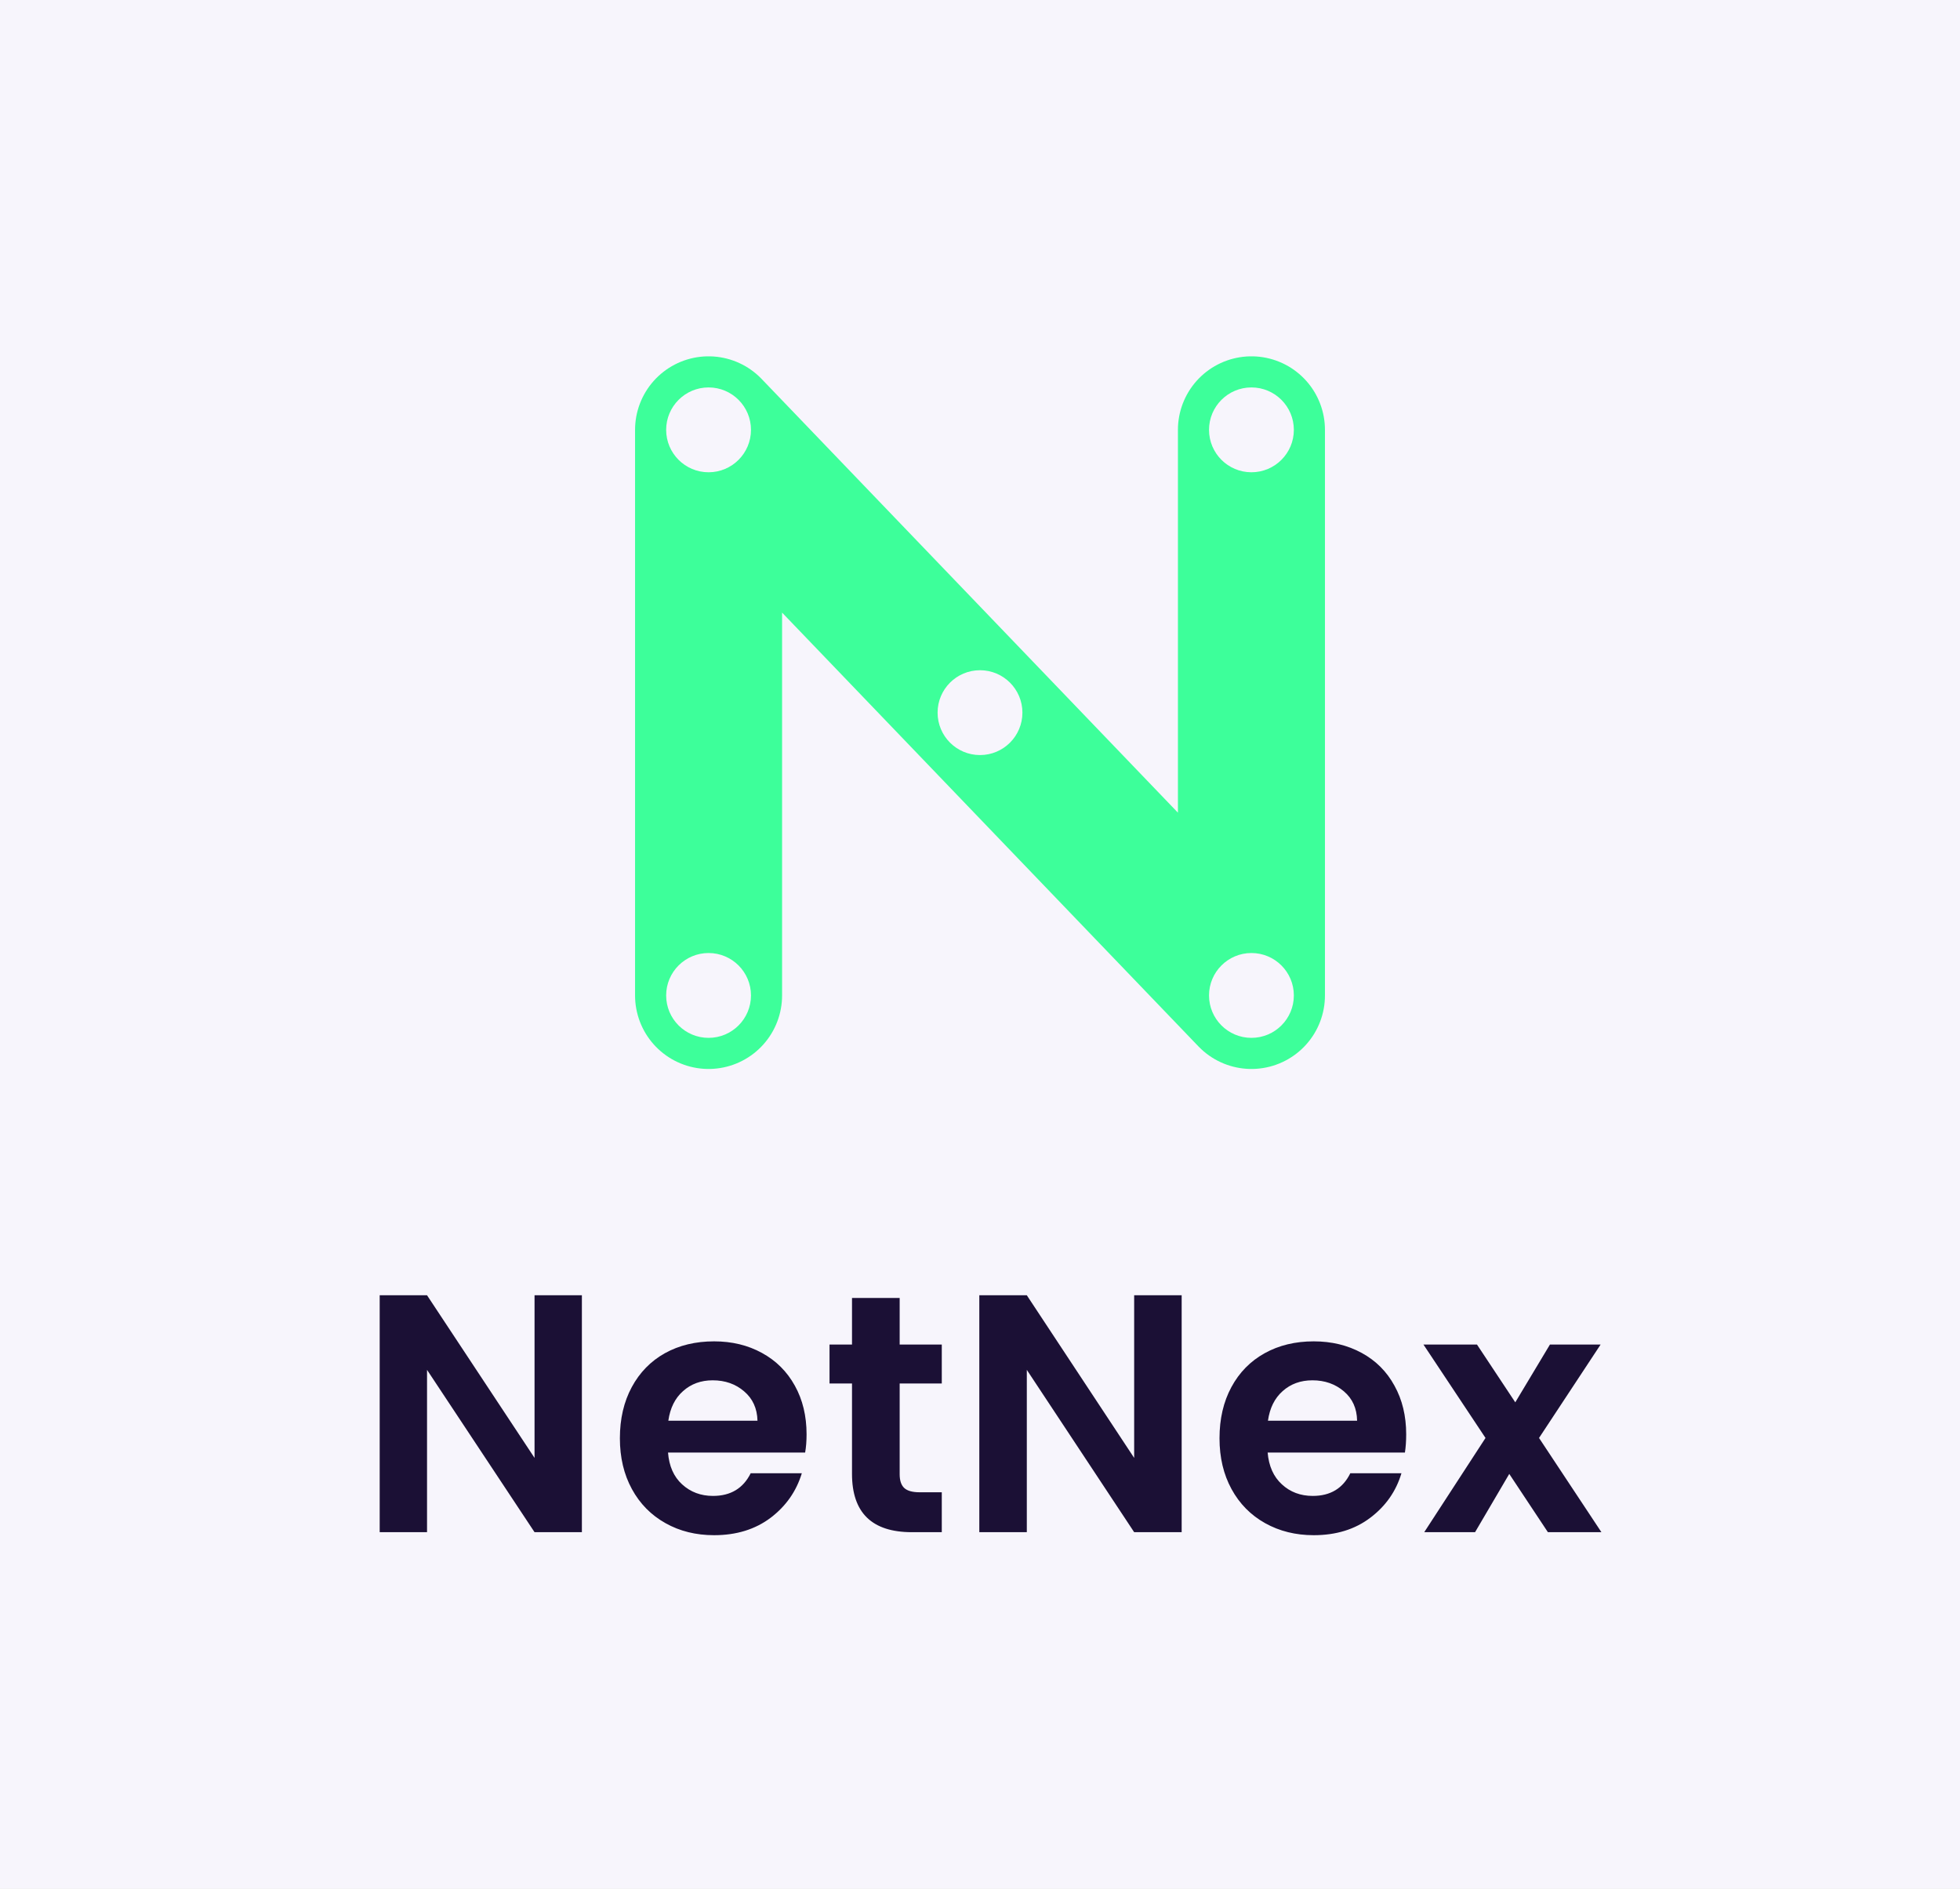
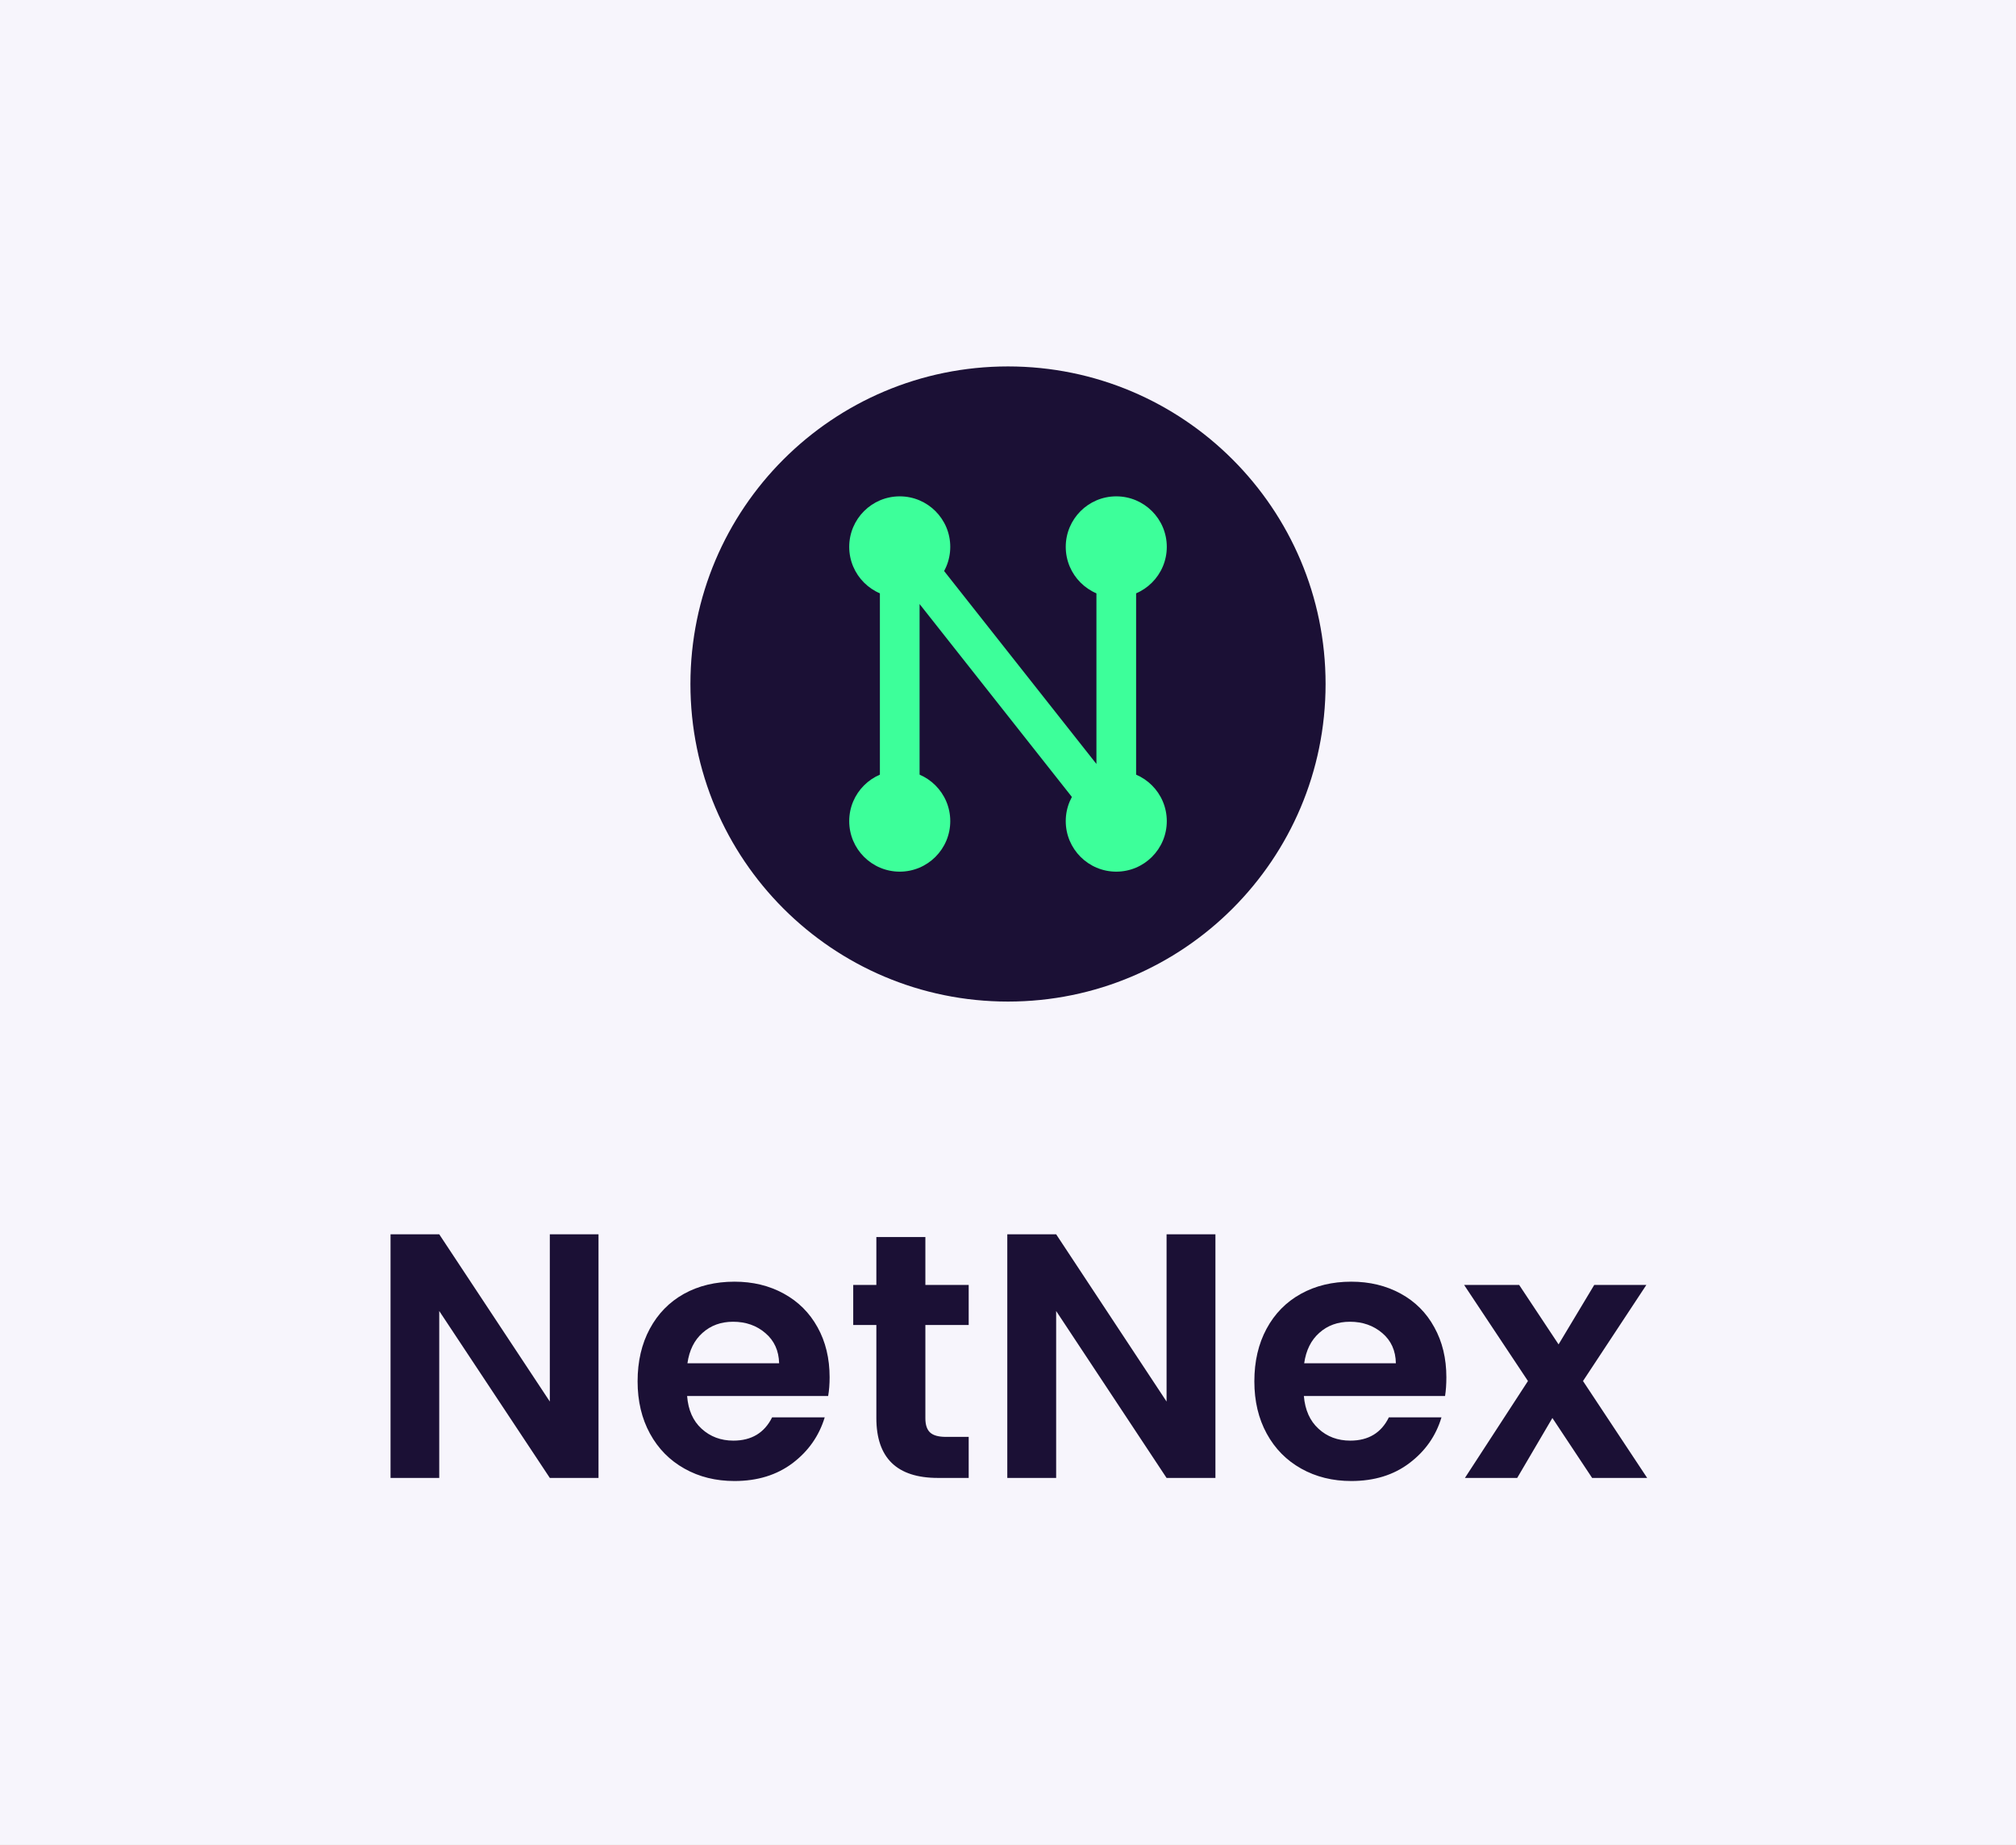
- <svg xmlns="http://www.w3.org/2000/svg" viewBox="0 0 1237.87 1192.5" width="1237.87" height="1192.5">
-   <rect width="1237.87" height="1192.5" fill="#F7F5FC" />
-   <g transform="translate(447.509 271.429) scale(3.57143)">
-     <defs>
-       <mask id="h" maskUnits="userSpaceOnUse" x="-30" y="-30" width="156" height="160">
-         <rect x="-30" y="-30" width="156" height="160" fill="#fff" />
-         <g fill="#000">
-           <circle cx="0" cy="0" r="7.5" />
-           <circle cx="96" cy="0" r="7.5" />
-           <circle cx="0" cy="100" r="7.5" />
-           <circle cx="96" cy="100" r="7.5" />
-           <circle cx="48" cy="50" r="7.5" />
-         </g>
-       </mask>
-     </defs>
-     <g mask="url(#h)" fill="none" stroke="#3DFF9A" stroke-width="26" stroke-linecap="round" stroke-linejoin="round">
-       <path d="M0 100V0M96 0V100M0 0L96 100" />
-     </g>
+ <svg xmlns="http://www.w3.org/2000/svg" viewBox="0 0 1237.87 1132.5" width="1237.87" height="1132.5">
+   <rect width="1237.87" height="1132.5" fill="#F7F5FC" />
+   <g transform="translate(397.346 198.409) scale(2.21591)">
+     <circle cx="100" cy="100" r="88" fill="#1B1035" />
+     <path d="M70 138V62L130 138V62" fill="none" stroke="#3DFF9A" stroke-width="11" stroke-linecap="round" stroke-linejoin="round" />
+     <circle cx="70" cy="138" r="14" fill="#3DFF9A" />
+     <circle cx="70" cy="62" r="14" fill="#3DFF9A" />
+     <circle cx="130" cy="138" r="14" fill="#3DFF9A" />
+     <circle cx="130" cy="62" r="14" fill="#3DFF9A" />
  </g>
-   <path d="M142.5 0.0H112.6L44.7 -102.5V0.0H14.8V-149.6H44.7L112.6 -46.9V-149.6H142.5ZM283.5 -50.3H196.9Q197.9 -37.4 205.8 -30.2Q213.8 -22.9 225.3 -22.9Q242.0 -22.9 249.1 -37.2H281.4Q276.2 -20.1 261.7 -9.1Q247.1 1.9 226.0 1.9Q208.8 1.9 195.3 -5.7Q181.7 -13.3 174.1 -27.2Q166.5 -41.1 166.5 -59.3Q166.5 -77.7 174.0 -91.6Q181.5 -105.5 194.9 -113.0Q208.4 -120.5 226.0 -120.5Q242.9 -120.5 256.2 -113.2Q269.6 -105.9 277.0 -92.5Q284.4 -79.2 284.4 -61.8Q284.4 -55.4 283.5 -50.3ZM253.4 -70.4Q253.1 -82.0 245.0 -88.9Q236.9 -95.9 225.1 -95.9Q214.0 -95.9 206.4 -89.1Q198.8 -82.4 197.1 -70.4ZM343.2 -93.9V-36.6Q343.2 -30.6 346.1 -27.9Q349.0 -25.2 355.8 -25.2H369.8V0.0H350.9Q313.1 0.0 313.1 -36.8V-93.9H298.9V-118.5H313.1V-147.9H343.2V-118.5H369.8V-93.9ZM521.3 0.0H491.3L423.5 -102.5V0.0H393.5V-149.6H423.5L491.3 -46.9V-149.6H521.3ZM662.3 -50.3H575.6Q576.7 -37.4 584.6 -30.2Q592.5 -22.9 604.1 -22.9Q620.8 -22.9 627.8 -37.2H660.1Q655.0 -20.1 640.4 -9.1Q625.9 1.9 604.7 1.9Q587.6 1.9 574.0 -5.7Q560.4 -13.3 552.8 -27.2Q545.2 -41.1 545.2 -59.3Q545.2 -77.7 552.7 -91.6Q560.2 -105.5 573.7 -113.0Q587.2 -120.5 604.7 -120.5Q621.6 -120.5 635.0 -113.2Q648.4 -105.9 655.7 -92.5Q663.1 -79.2 663.1 -61.8Q663.1 -55.4 662.3 -50.3ZM632.1 -70.4Q631.9 -82.0 623.8 -88.9Q615.6 -95.9 603.9 -95.9Q592.7 -95.9 585.1 -89.1Q577.5 -82.4 575.8 -70.4ZM752.6 0.0 728.2 -36.8 706.6 0.0H674.5L713.2 -59.5L674.0 -118.5H707.8L732.0 -82.0L753.9 -118.5H785.9L747.0 -59.5L786.4 0.0Z" fill="#1B1035" transform="translate(225 967.5)" />
+   <path d="M142.5 0.0H112.6L44.7 -102.5V0.0H14.8V-149.6H44.7L112.6 -46.9V-149.6H142.5ZM283.5 -50.3H196.9Q197.9 -37.4 205.8 -30.2Q213.8 -22.9 225.3 -22.9Q242.0 -22.9 249.1 -37.2H281.4Q276.2 -20.1 261.7 -9.1Q247.1 1.9 226.0 1.9Q208.8 1.9 195.3 -5.7Q181.7 -13.3 174.1 -27.2Q166.5 -41.1 166.5 -59.3Q166.5 -77.7 174.0 -91.6Q181.5 -105.5 194.9 -113.0Q208.4 -120.5 226.0 -120.5Q242.9 -120.5 256.2 -113.2Q269.6 -105.9 277.0 -92.5Q284.4 -79.2 284.4 -61.8Q284.4 -55.4 283.5 -50.3ZM253.4 -70.4Q253.1 -82.0 245.0 -88.9Q236.9 -95.9 225.1 -95.9Q214.0 -95.9 206.4 -89.1Q198.8 -82.4 197.1 -70.4ZM343.2 -93.9V-36.6Q343.2 -30.6 346.1 -27.9Q349.0 -25.2 355.8 -25.2H369.8V0.0H350.9Q313.1 0.0 313.1 -36.8V-93.9H298.9V-118.5H313.1V-147.9H343.2V-118.5H369.8V-93.9ZM521.3 0.0H491.3L423.5 -102.5V0.0H393.5V-149.6H423.5L491.3 -46.9V-149.6H521.3ZM662.3 -50.3H575.6Q576.7 -37.4 584.6 -30.2Q592.5 -22.9 604.1 -22.9Q620.8 -22.9 627.8 -37.2H660.1Q655.0 -20.1 640.4 -9.1Q625.9 1.9 604.7 1.9Q587.6 1.9 574.0 -5.7Q560.4 -13.3 552.8 -27.2Q545.2 -41.1 545.2 -59.3Q545.2 -77.7 552.7 -91.6Q560.2 -105.5 573.7 -113.0Q587.2 -120.5 604.7 -120.5Q621.6 -120.5 635.0 -113.2Q648.4 -105.9 655.7 -92.5Q663.1 -79.2 663.1 -61.8Q663.1 -55.4 662.3 -50.3ZM632.1 -70.4Q631.9 -82.0 623.8 -88.9Q615.6 -95.9 603.9 -95.9Q592.7 -95.9 585.1 -89.1Q577.5 -82.4 575.8 -70.4ZM752.6 0.0 728.2 -36.8 706.6 0.0H674.5L713.2 -59.5L674.0 -118.5H707.8L732.0 -82.0L753.9 -118.5H785.9L747.0 -59.5L786.4 0.0Z" fill="#1B1035" transform="translate(225 907.5)" />
</svg>
